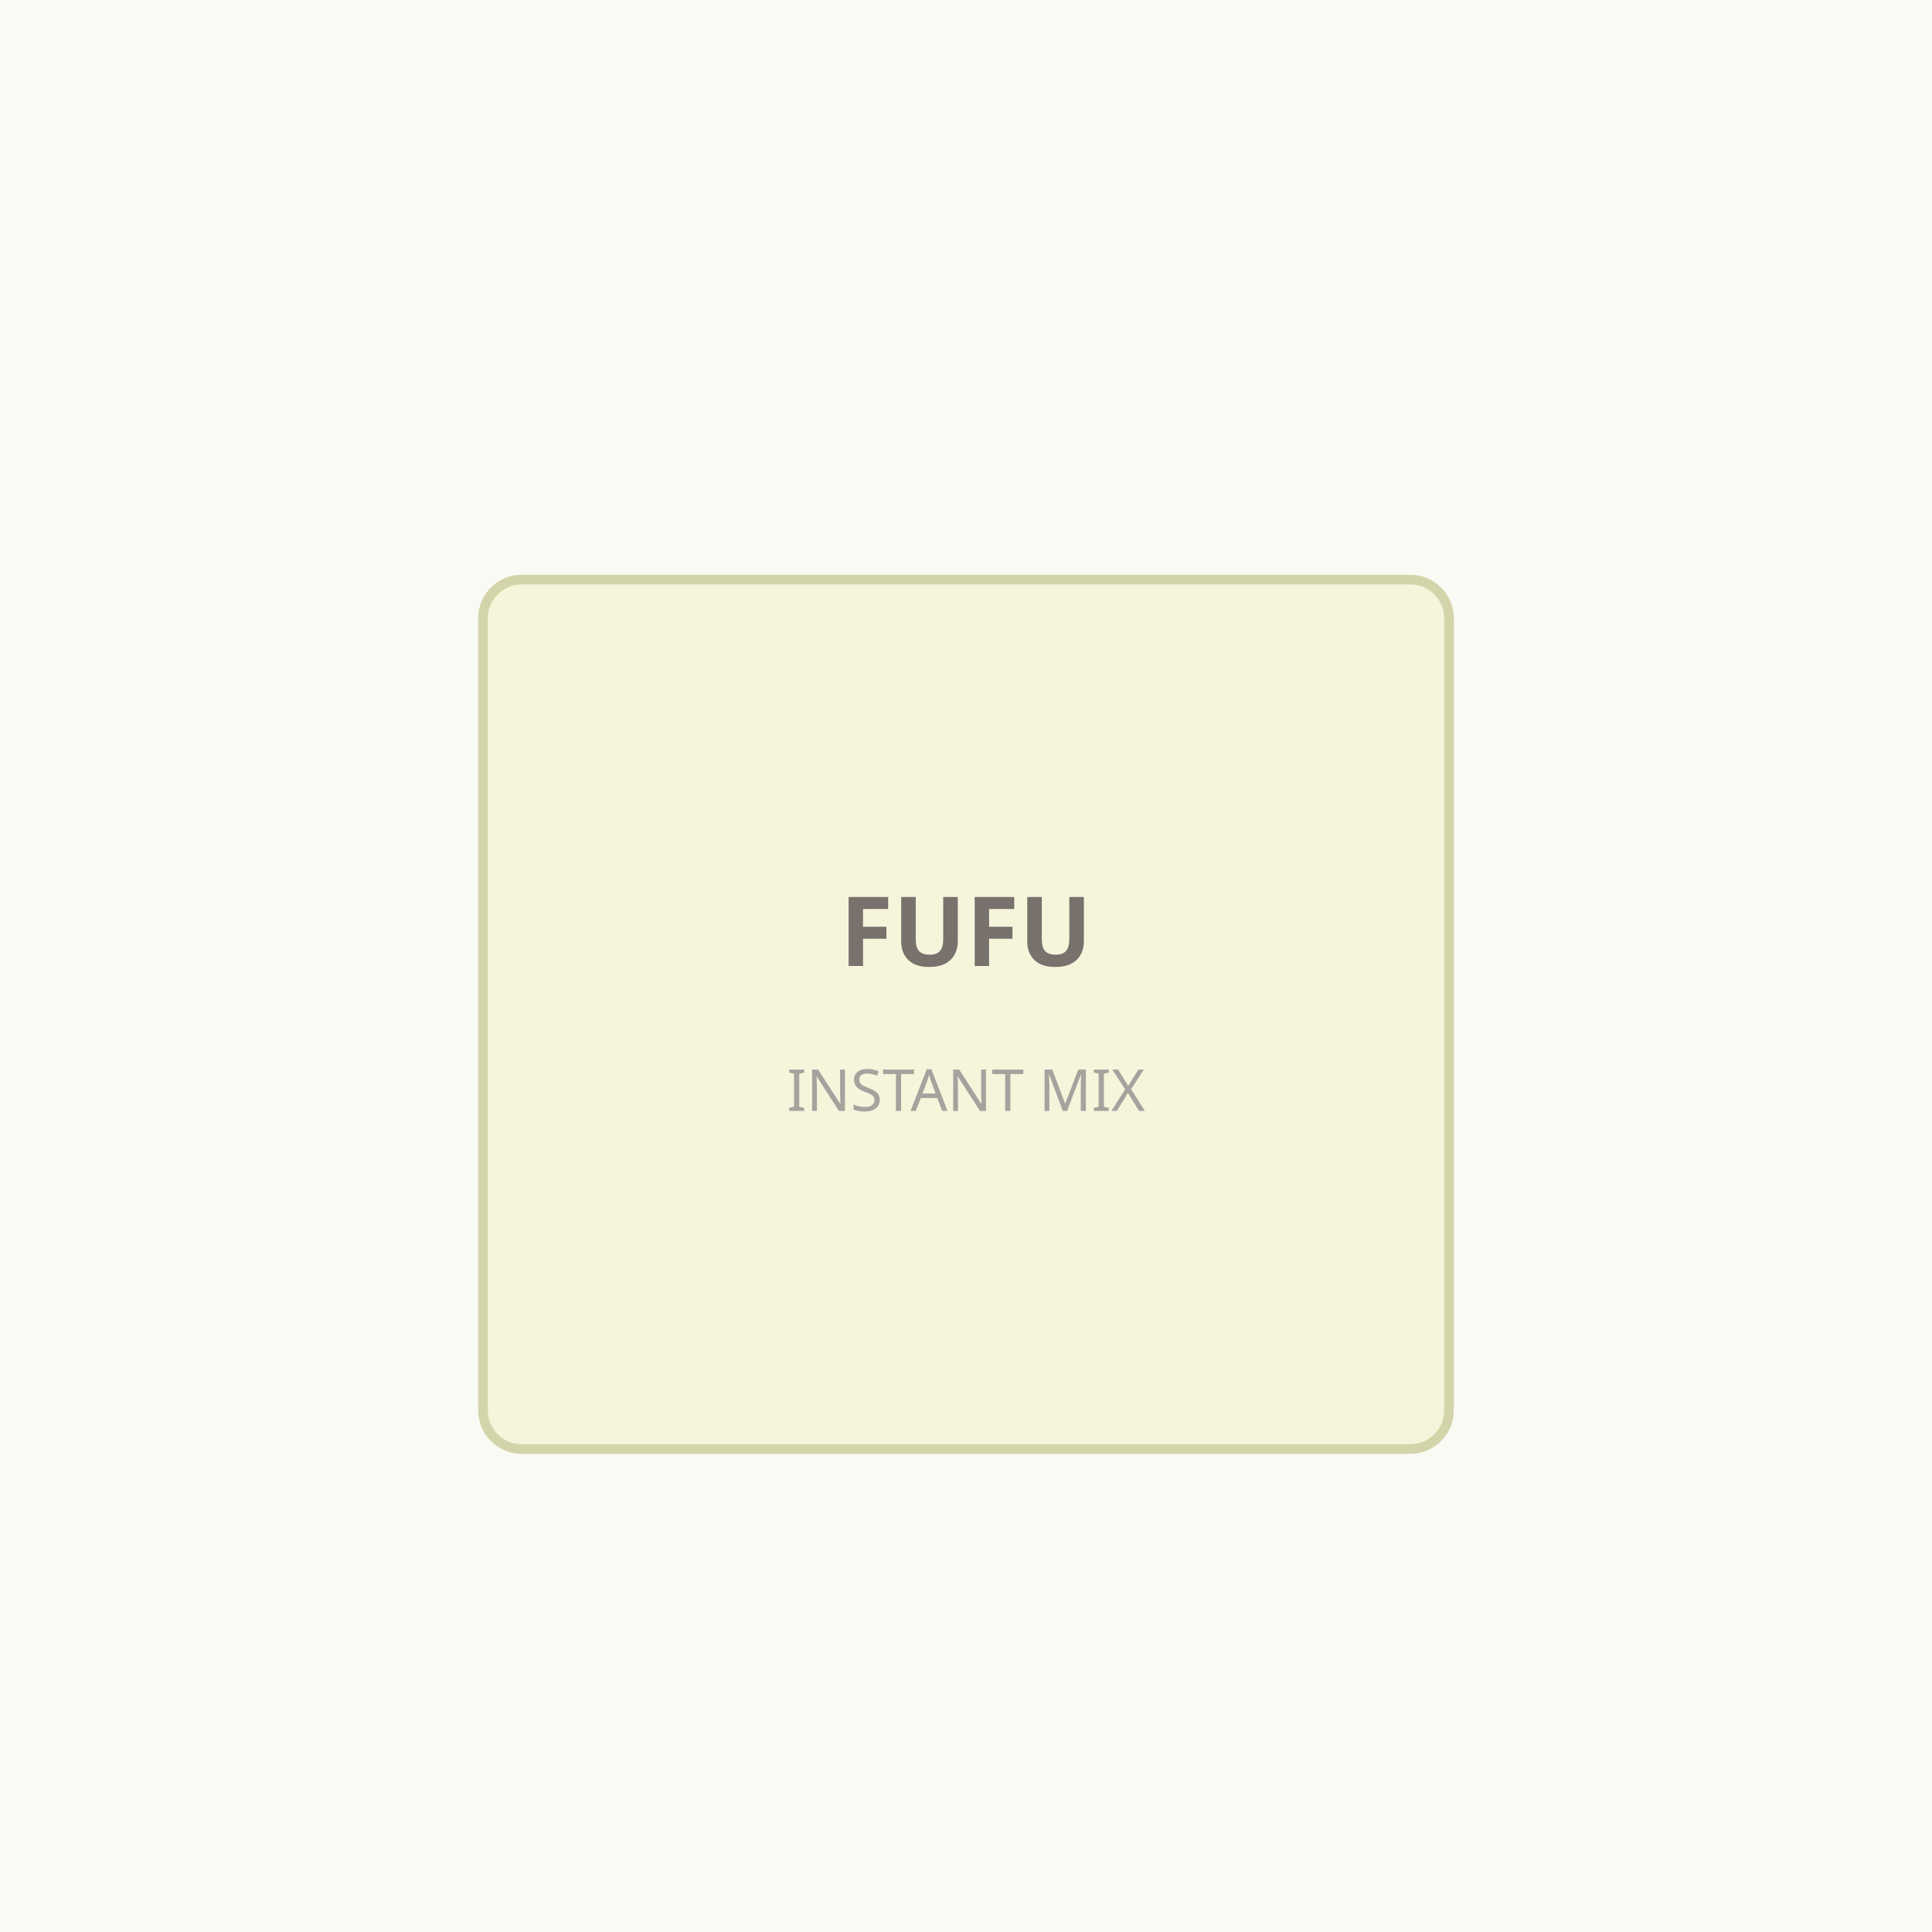
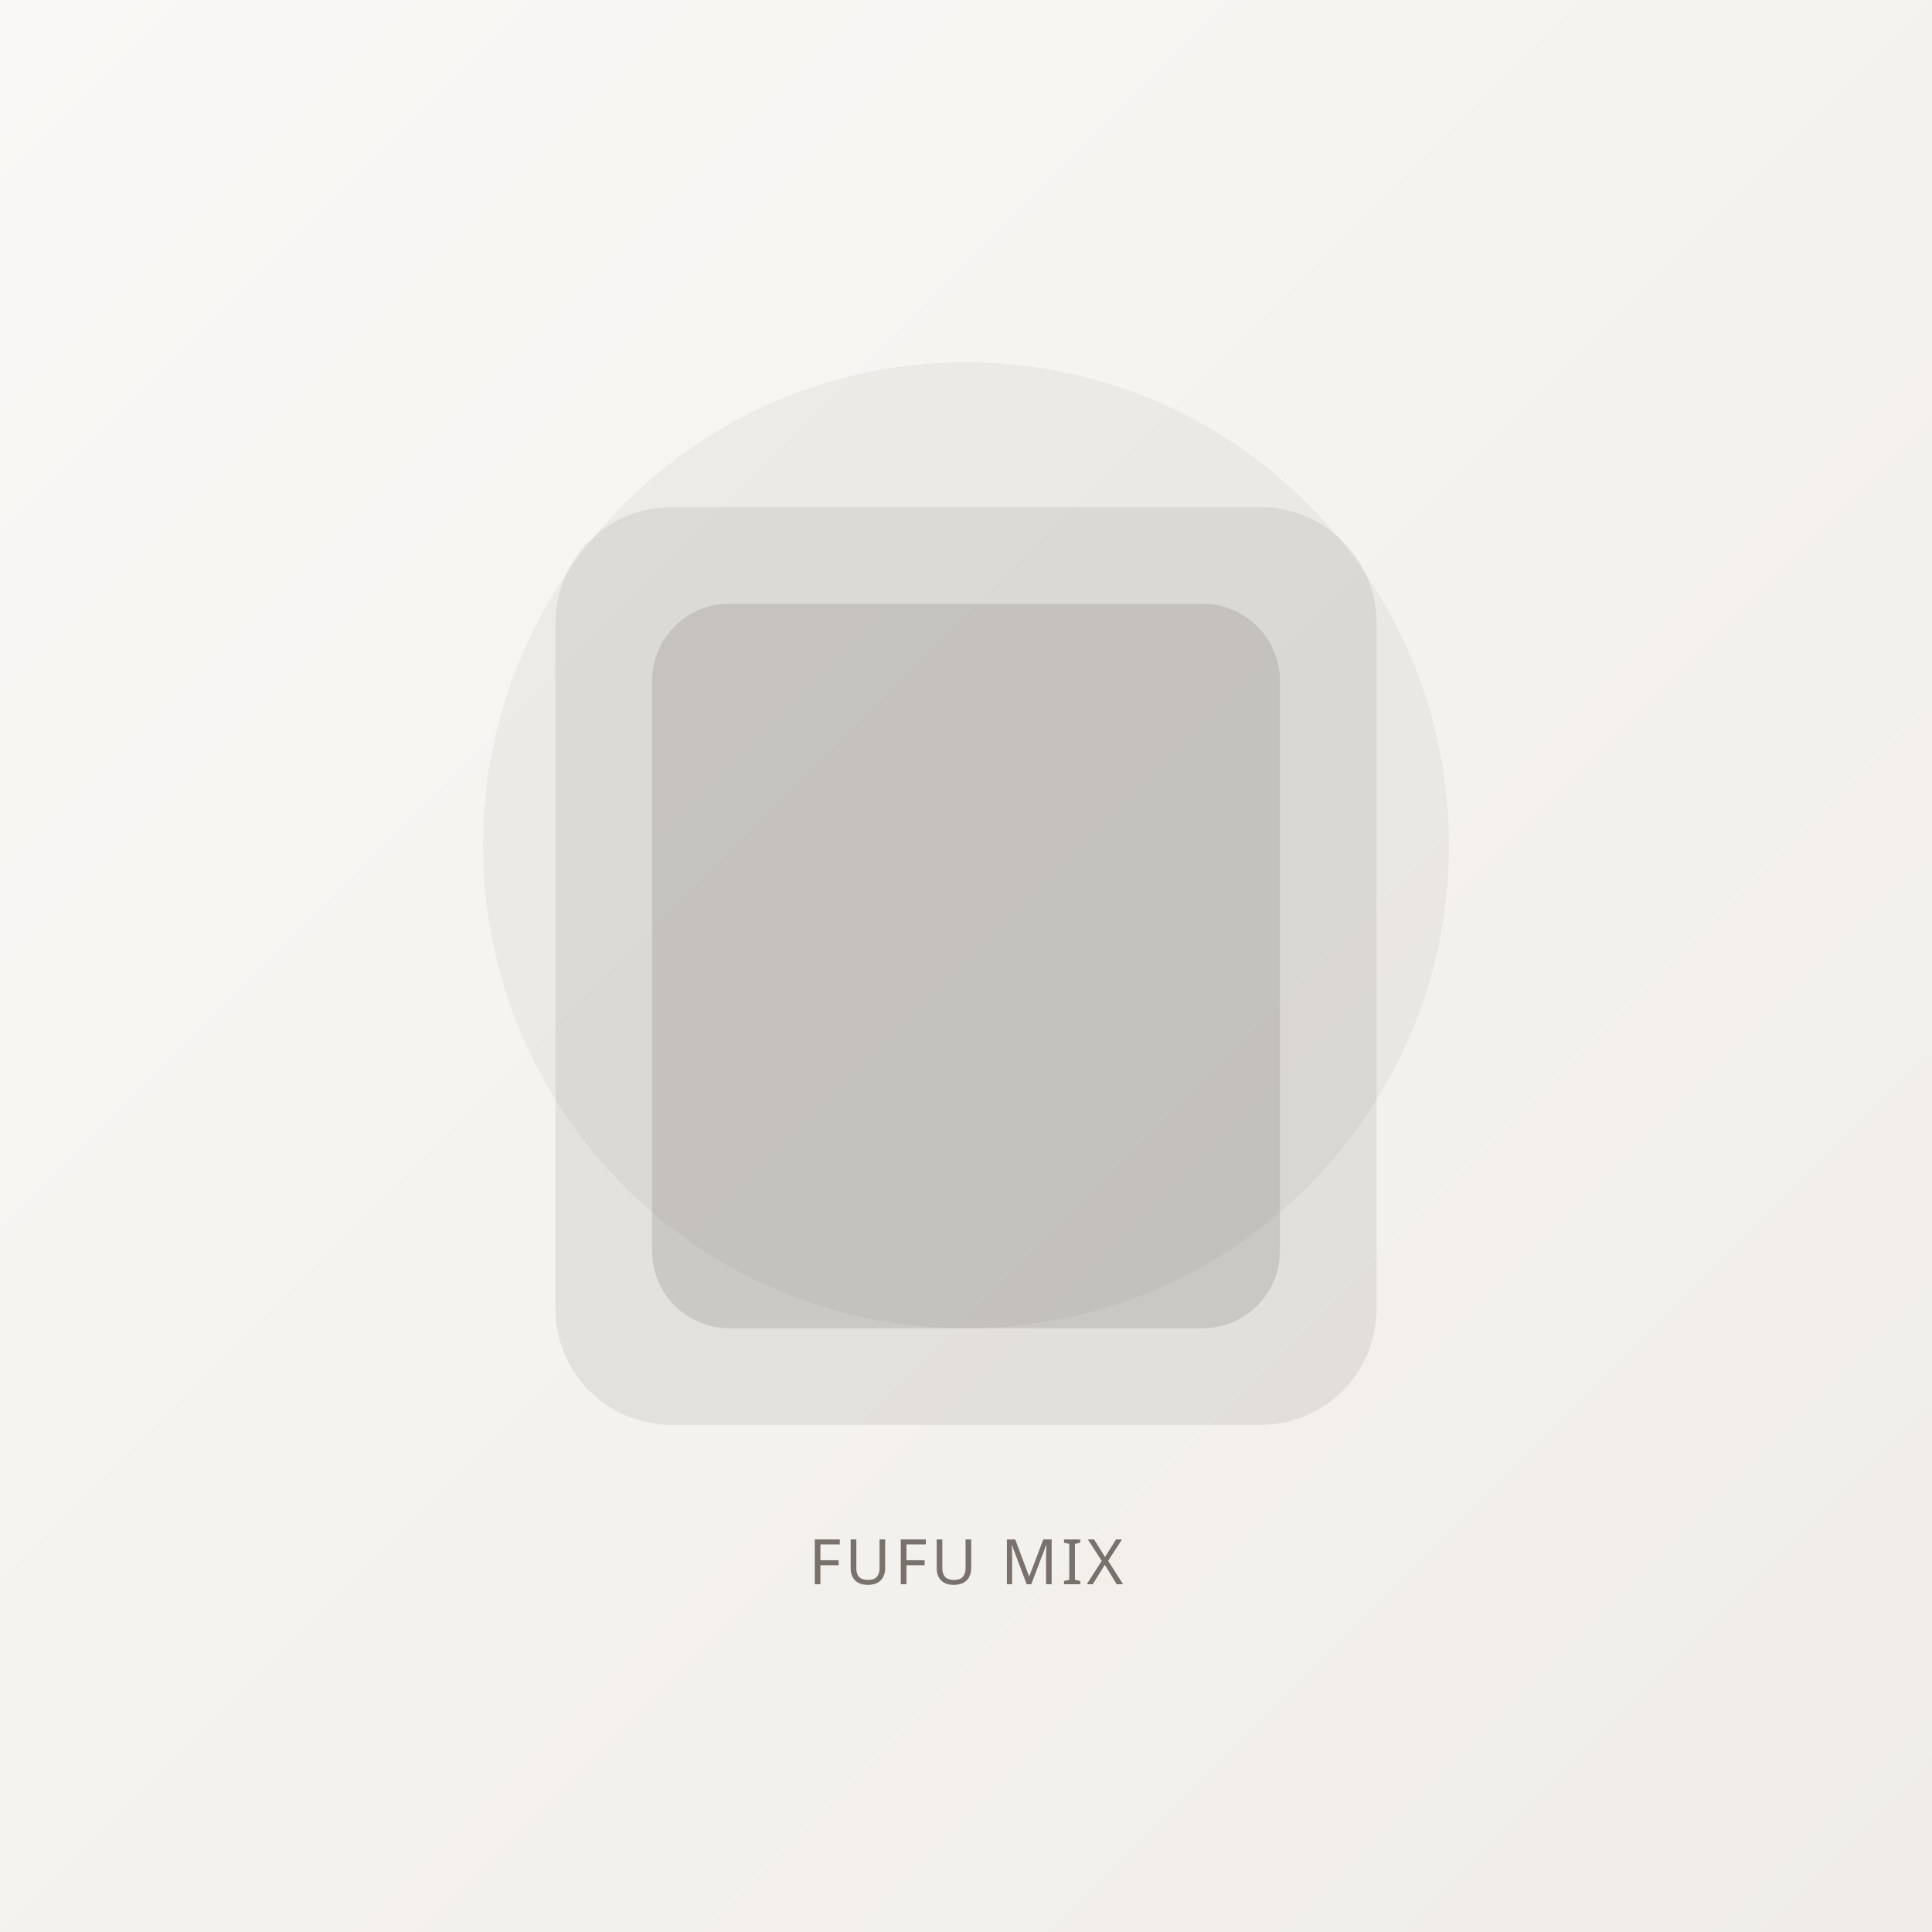
<svg xmlns="http://www.w3.org/2000/svg" viewBox="0 0 400 400" fill="none">
-   <rect width="400" height="400" fill="#FAFAF5" />
-   <rect x="100" y="120" width="200" height="180" rx="8" fill="#F5F5DC" stroke="#D4D4AA" stroke-width="2" />
-   <text x="200" y="200" text-anchor="middle" fill="#78716C" font-family="system-ui,sans-serif" font-size="20" font-weight="bold">FUFU</text>
-   <text x="200" y="230" text-anchor="middle" fill="#A8A29E" font-family="system-ui,sans-serif" font-size="12">INSTANT MIX</text>
-   <text x="200" y="70" text-anchor="middle" font-size="32">&gt;c</text>
+   <defs>
+     <linearGradient id="bg" x1="0" y1="0" x2="400" y2="400" gradientUnits="userSpaceOnUse">
+       <stop stop-color="#f9f8f6" />
+       <stop offset="1" stop-color="#f0ede8" />
+     </linearGradient>
+   </defs>
+   <rect width="400" height="400" fill="url(#bg)" />
+   <circle cx="200" cy="175" r="100" fill="#78716c" opacity="0.08" />
+   <rect x="115" y="105" width="170" height="190" rx="24" fill="#78716c" opacity="0.14" />
+   <rect x="135" y="125" width="130" height="150" rx="16" fill="#78716c" opacity="0.22" />
+   <text x="200" y="328" text-anchor="middle" fill="#78716c" font-family="system-ui, sans-serif" font-size="13" font-weight="500" letter-spacing="0.06em">FUFU MIX</text>
</svg>
